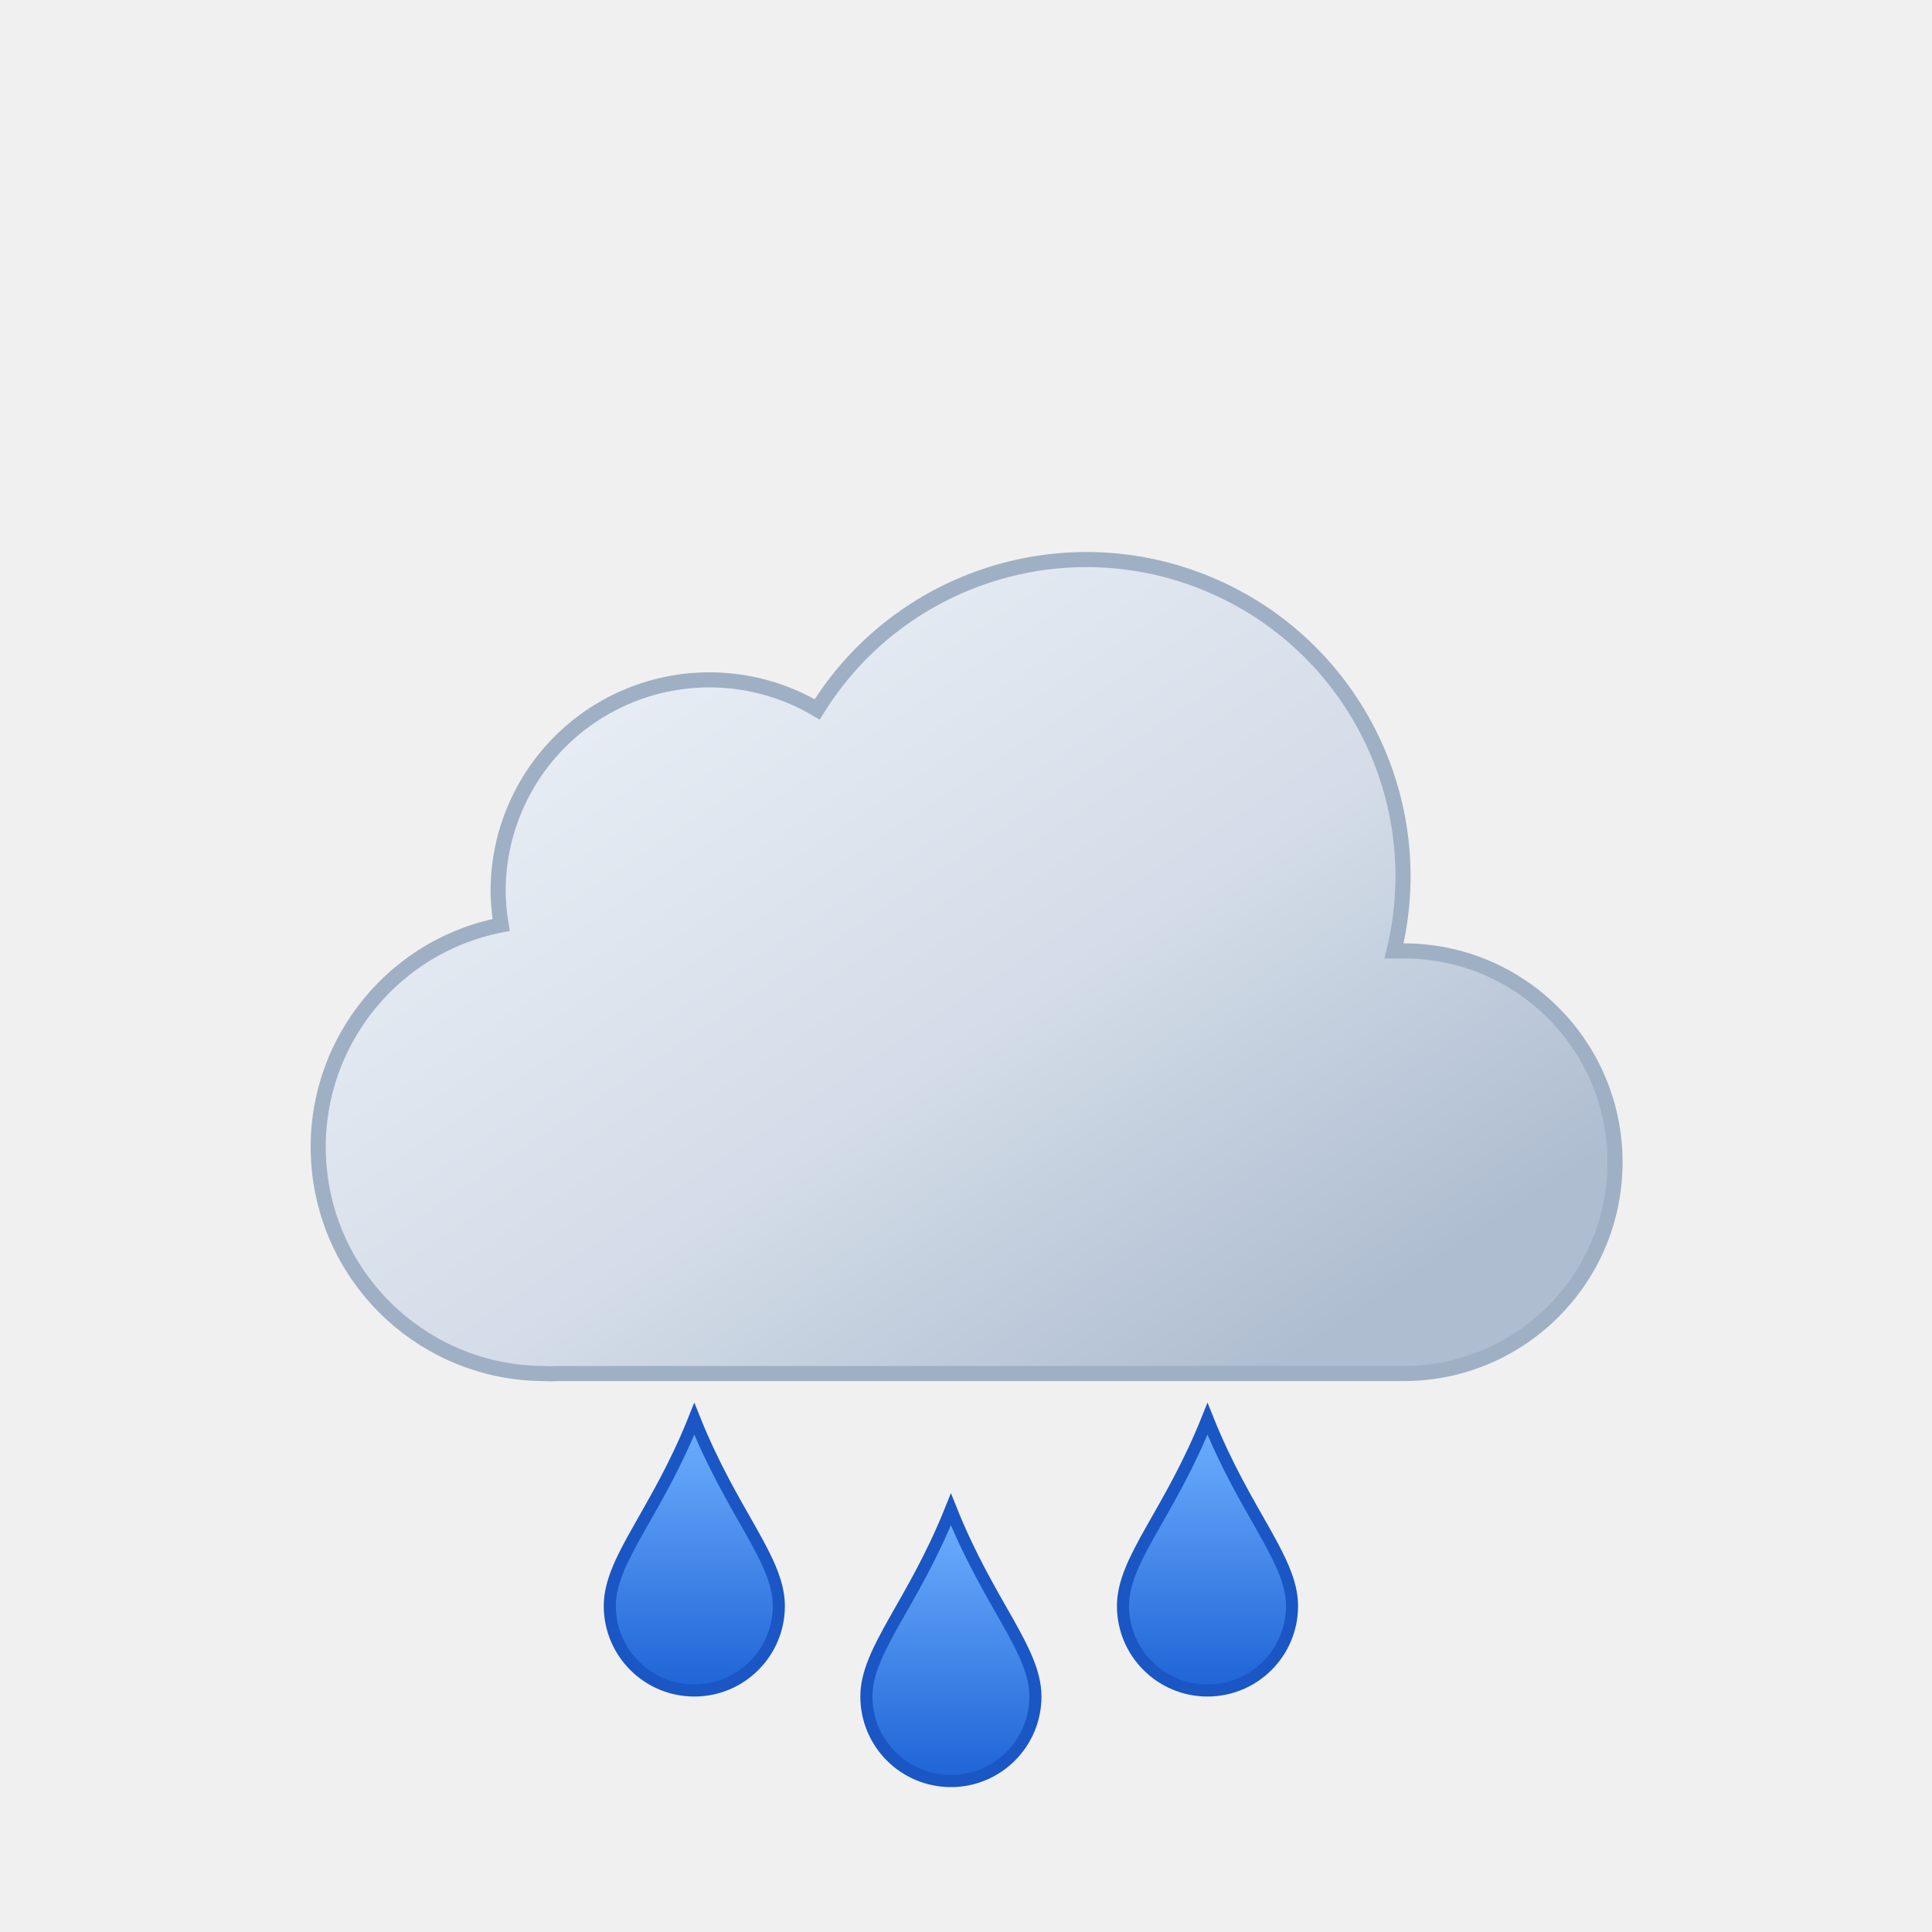
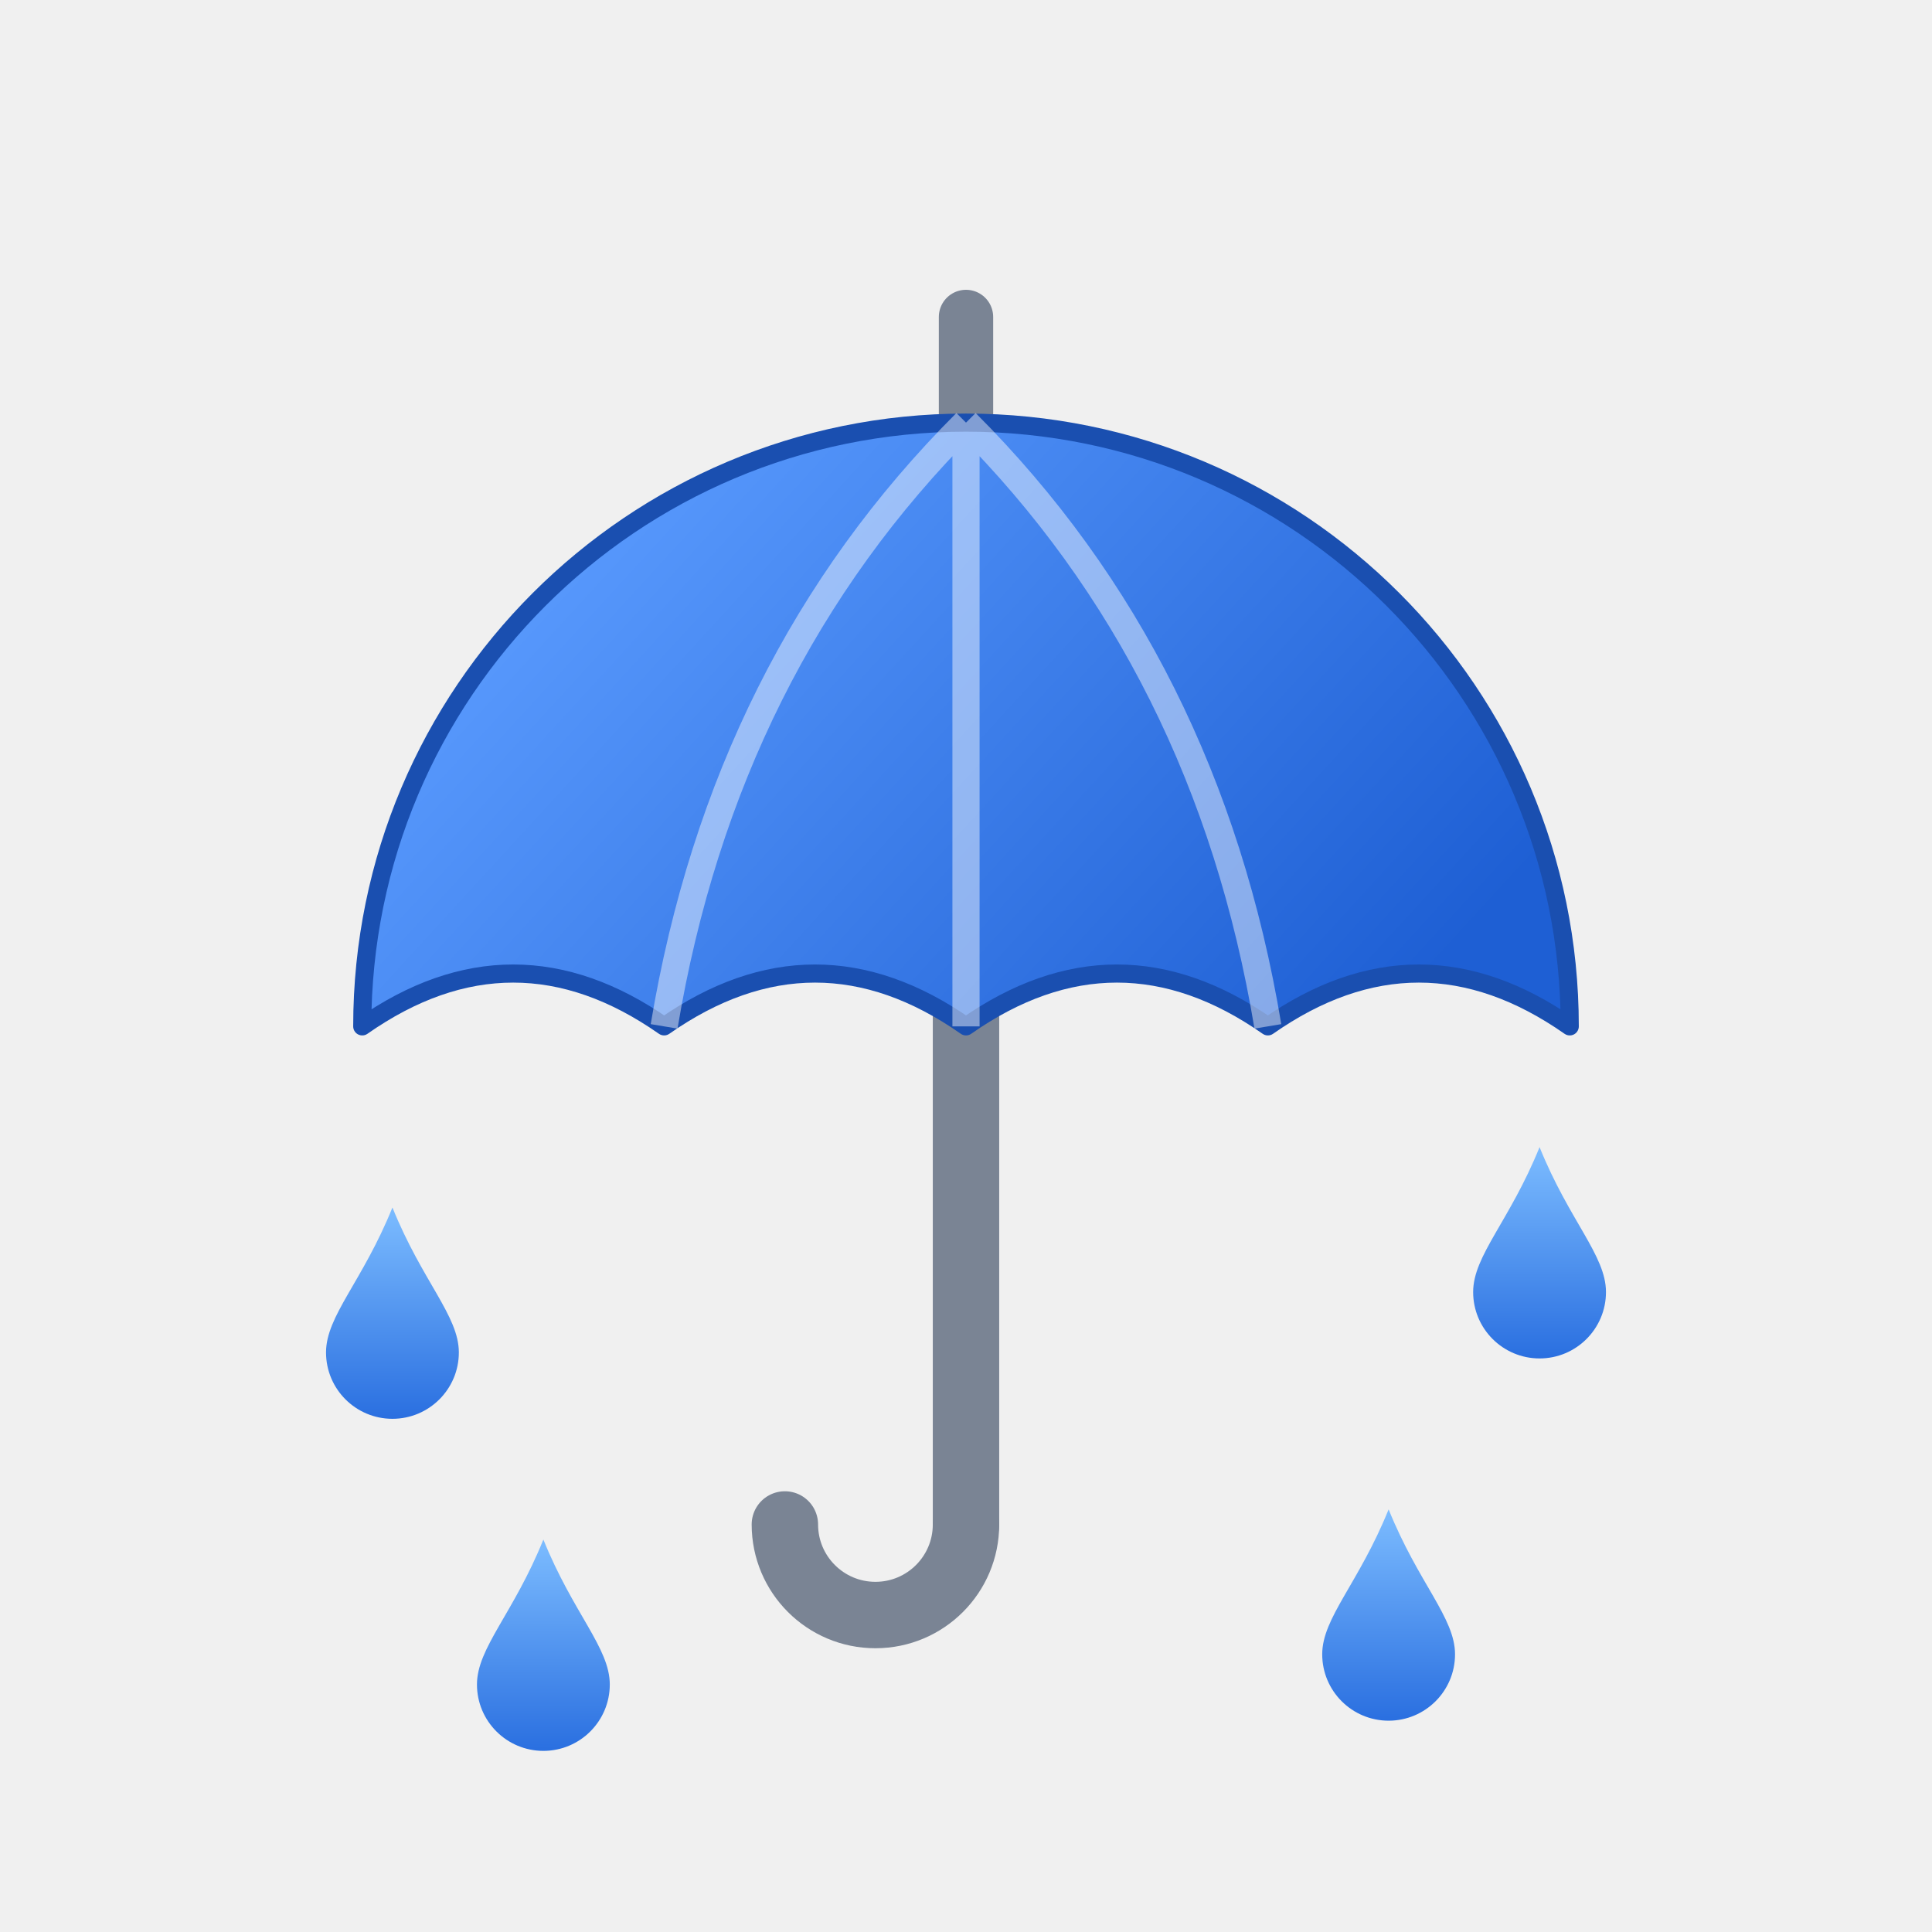
- <svg xmlns="http://www.w3.org/2000/svg" xmlns:xlink="http://www.w3.org/1999/xlink" viewBox="0 0 64 64">
+ <svg xmlns="http://www.w3.org/2000/svg" viewBox="0 0 64 64">
  <defs>
-     <linearGradient id="a" x1="22.56" y1="21.96" x2="39.2" y2="50.8" gradientUnits="userSpaceOnUse">
-       <stop offset="0" stop-color="#f3f7fe" />
-       <stop offset="0.45" stop-color="#f3f7fe" />
-       <stop offset="1" stop-color="#deeafb" />
+     <linearGradient id="uc" x1="20" y1="14" x2="44" y2="36" gradientUnits="userSpaceOnUse">
+       <stop offset="0" stop-color="#5b9cff" />
+       <stop offset="1" stop-color="#1e5fd4" />
    </linearGradient>
-     <linearGradient id="b" x1="22.53" y1="42.95" x2="25.47" y2="48.05" gradientUnits="userSpaceOnUse">
-       <stop offset="0" stop-color="#4286ee" />
-       <stop offset="0.45" stop-color="#4286ee" />
-       <stop offset="1" stop-color="#0950bc" />
-     </linearGradient>
-     <linearGradient id="c" x1="29.53" y1="42.95" x2="32.47" y2="48.05" xlink:href="#b" />
-     <linearGradient id="d" x1="36.53" y1="42.95" x2="39.47" y2="48.05" xlink:href="#b" />
-     <linearGradient id="rc" x1="22" y1="20" x2="40" y2="47" gradientUnits="userSpaceOnUse">
-       <stop offset="0" stop-color="#e9eef5" />
-       <stop offset=".55" stop-color="#d3dce8" />
-       <stop offset="1" stop-color="#aebdd0" />
-     </linearGradient>
-     <linearGradient id="rd" x1="0" y1="0" x2="0" y2="1">
-       <stop offset="0" stop-color="#6eb1ff" />
-       <stop offset="1" stop-color="#1f63d6" />
+     <linearGradient id="ud" x1="0" y1="0" x2="0" y2="1">
+       <stop offset="0" stop-color="#7cbcff" />
+       <stop offset="1" stop-color="#2a6fe0" />
    </linearGradient>
  </defs>
-   <path d="M46.5,31.5l-.32,0a10.49,10.49,0,0,0-19.11-8,7,7,0,0,0-10.57,6,7.21,7.21,0,0,0,.1,1.14A7.5,7.5,0,0,0,18,45.5a4.19,4.19,0,0,0,.5,0v0h28a7,7,0,0,0,0-14Z" stroke="#9fb0c4" stroke-miterlimit="10" stroke-width="0.5" fill="url(#rc)" />
-   <path d="M23,47C24.26,50.15 25.8,51.66 25.8,53.2A2.8,2.8 0 0 1 20.2,53.2C20.2,51.66 21.74,50.15 23,47Z" fill="url(#rd)" stroke="#1a56c4" stroke-width="0.4" />
-   <path d="M31.5,50C32.76,53.15 34.3,54.66 34.3,56.2A2.8,2.8 0 0 1 28.7,56.2C28.7,54.66 30.24,53.15 31.5,50Z" fill="url(#rd)" stroke="#1a56c4" stroke-width="0.4" />
-   <path d="M40,47C41.26,50.15 42.8,51.66 42.8,53.2A2.8,2.8 0 0 1 37.2,53.2C37.2,51.66 38.74,50.15 40,47Z" fill="url(#rd)" stroke="#1a56c4" stroke-width="0.4" />
+   <line x1="32" y1="10.5" x2="32" y2="14" stroke="#7a8494" stroke-width="1.8" stroke-linecap="round" />
+   <path d="M32,50.5a3,3 0 0 1 -6,0" fill="none" stroke="#7a8494" stroke-width="2.2" stroke-linecap="round" />
+   <line x1="32" y1="33" x2="32" y2="50.5" stroke="#7a8494" stroke-width="2.2" stroke-linecap="round" />
+   <path d="M12,34A20,20 0 0 1 52,34Q47,30.5 42,34Q37,30.5 32,34Q27,30.5 22,34Q17,30.5 12,34Z" fill="url(#uc)" stroke="#1a4fb0" stroke-width=".6" stroke-linejoin="round" />
+   <path d="M32,14Q24,22 22,34M32,14Q40,22 42,34M32,14V34" fill="none" stroke="#ffffff" stroke-opacity=".45" stroke-width=".9" />
+   <path d="M13,40C13.99,42.45 15.2,43.59 15.2,44.8A2.2,2.2 0 0 1 10.8,44.8C10.8,43.59 12.01,42.45 13,40Z" fill="url(#ud)" />
+   <path d="M51,38C51.99,40.45 53.2,41.59 53.2,42.8A2.2,2.2 0 0 1 48.8,42.8C48.8,41.59 50.01,40.45 51,38Z" fill="url(#ud)" />
+   <path d="M18,51C18.99,53.45 20.2,54.59 20.2,55.8A2.2,2.2 0 0 1 15.8,55.8C15.8,54.59 17.01,53.45 18,51Z" fill="url(#ud)" />
+   <path d="M46,50C46.99,52.45 48.2,53.59 48.2,54.8A2.2,2.2 0 0 1 43.8,54.8C43.8,53.59 45.01,52.45 46,50Z" fill="url(#ud)" />
</svg>
